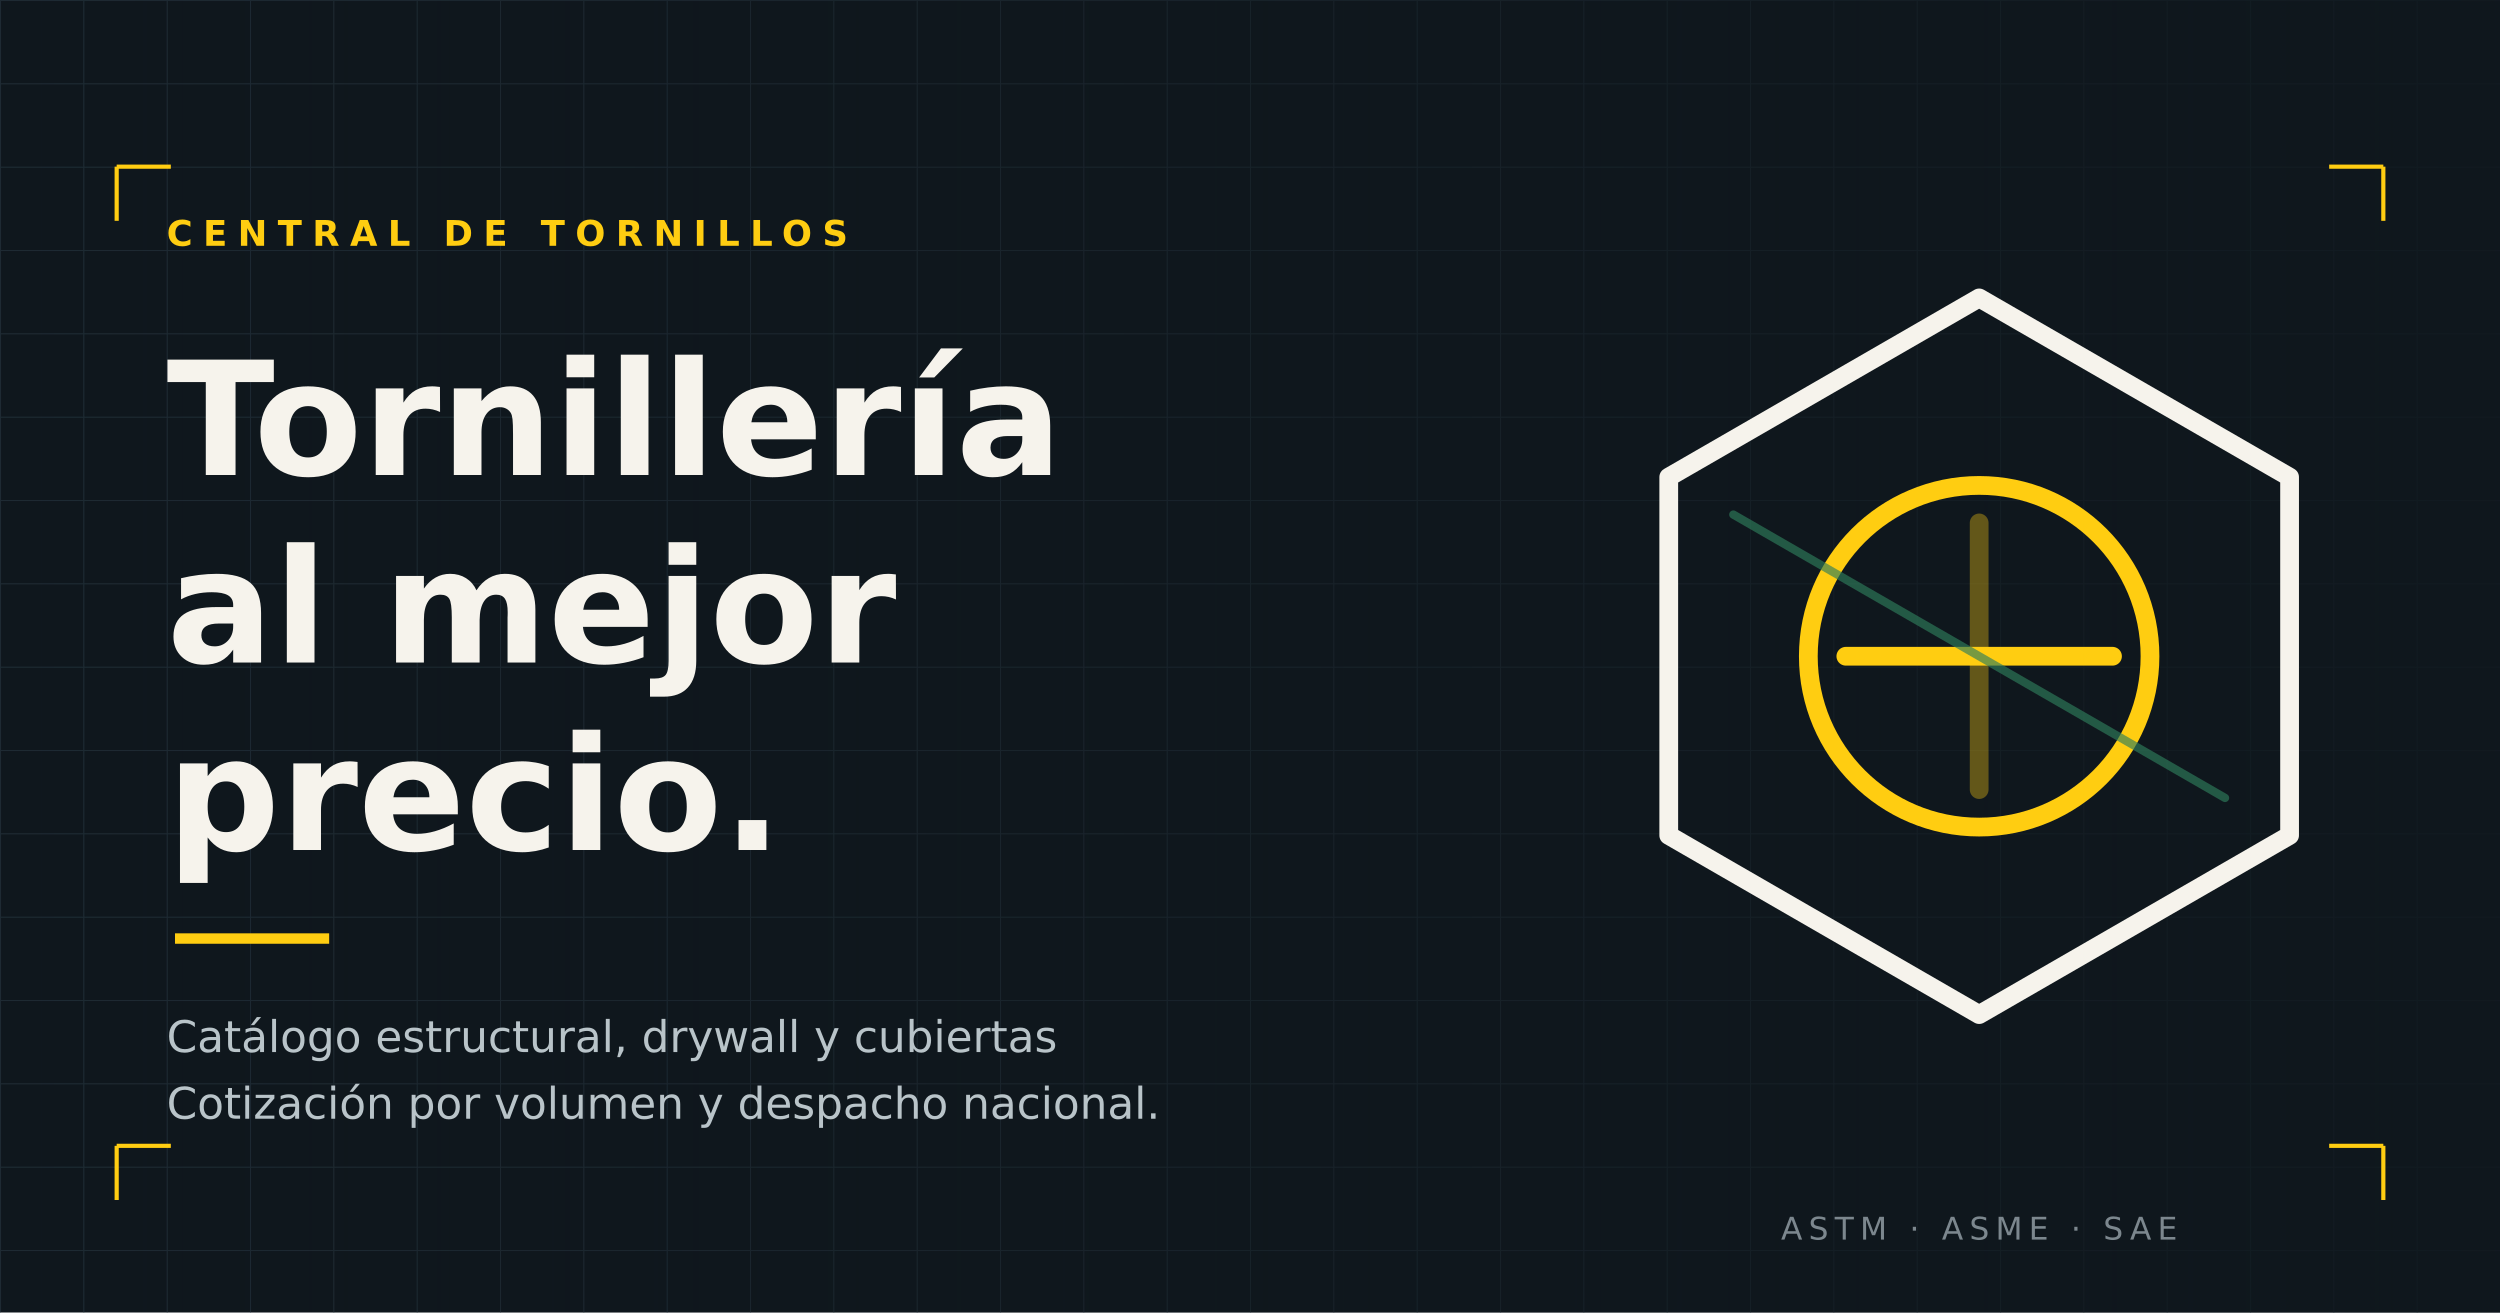
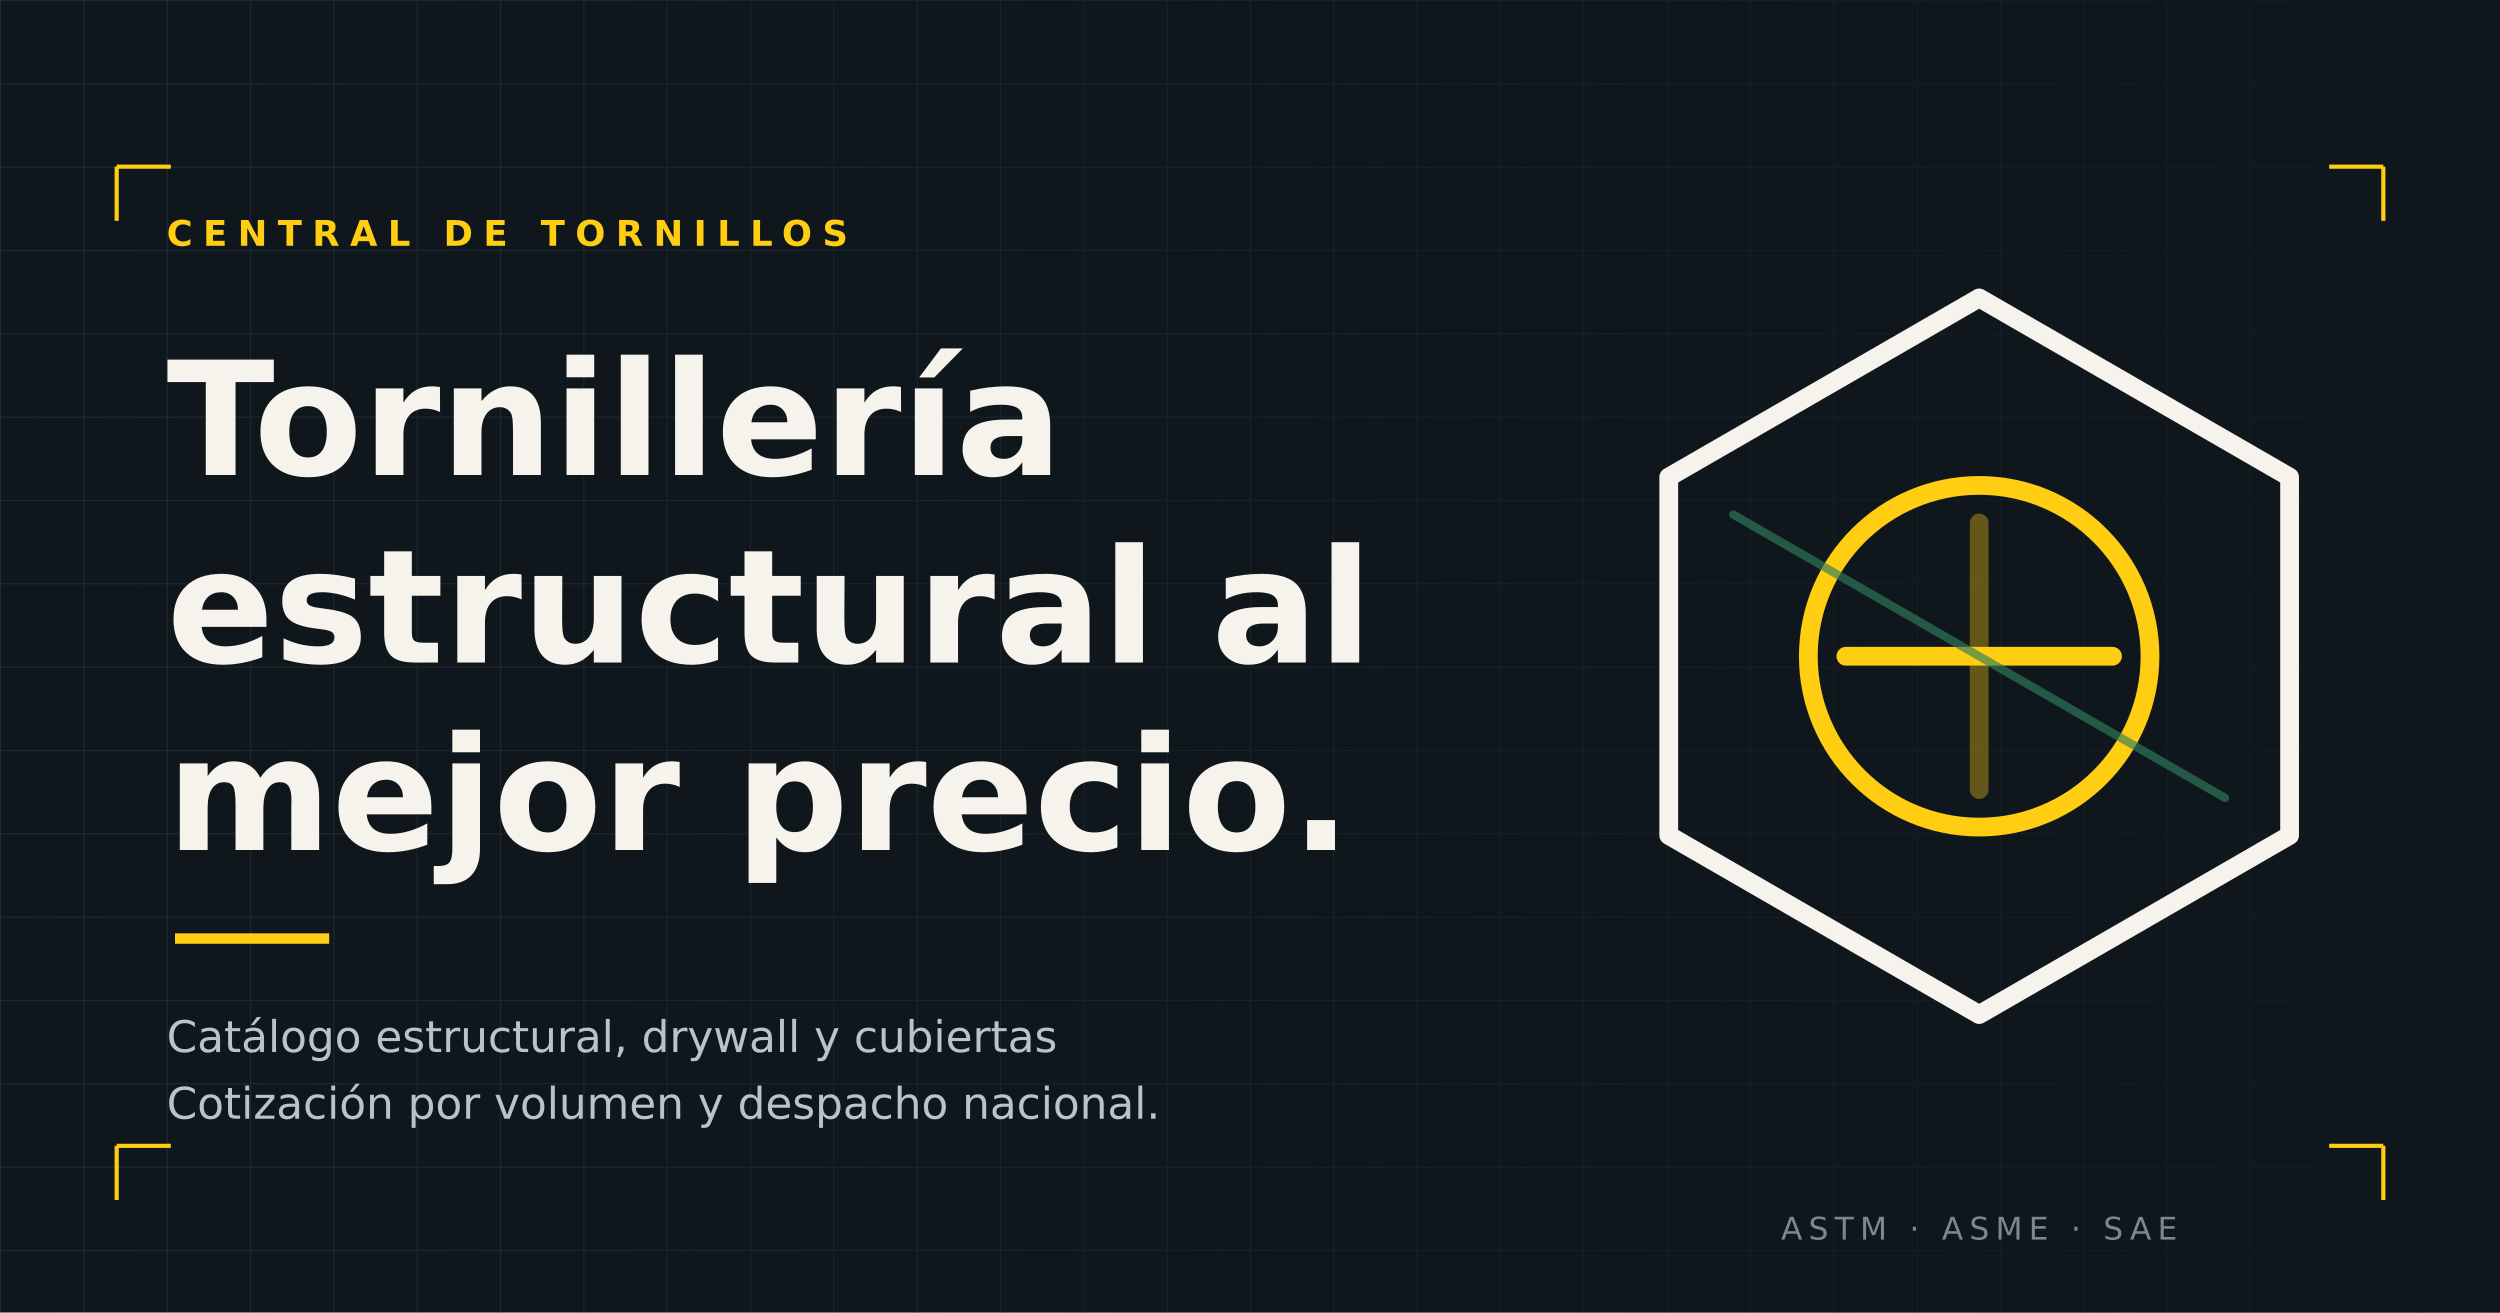
<svg xmlns="http://www.w3.org/2000/svg" width="1200" height="630" viewBox="0 0 1200 630">
  <defs>
    <pattern id="grid" width="40" height="40" patternUnits="userSpaceOnUse">
      <path d="M40 0H0v40" fill="none" stroke="#2A3B45" stroke-width="1" />
    </pattern>
    <linearGradient id="fade" x1="0" y1="0" x2="1" y2="0">
      <stop offset="0" stop-color="#0F171D" stop-opacity="0" />
      <stop offset="1" stop-color="#0F171D" stop-opacity="0.85" />
    </linearGradient>
  </defs>
  <rect width="1200" height="630" fill="#0F171D" />
  <rect width="1200" height="630" fill="url(#grid)" opacity="0.55" />
  <rect width="1200" height="630" fill="url(#fade)" />
  <g stroke="#FFCD11" stroke-width="2">
    <path d="M56 80h26M56 80v26" />
    <path d="M56 550h26M56 576v-26" />
    <path d="M1144 80h-26M1144 80v26" />
    <path d="M1144 550h-26M1144 576v-26" />
  </g>
  <text x="80" y="118" fill="#FFCD11" font-family="DejaVu Sans, sans-serif" font-size="17" font-weight="700" letter-spacing="5">CENTRAL DE TORNILLOS</text>
  <text fill="#F6F3EC" font-family="DejaVu Sans, sans-serif" font-size="76" font-weight="700">
    <tspan x="80" y="228">Tornillería</tspan>
-     <tspan x="80" y="318">al mejor</tspan>
-     <tspan x="80" y="408">precio.</tspan>
+     <tspan x="80" y="318">estructural al</tspan>
+     <tspan x="80" y="408">mejor precio.</tspan>
  </text>
  <rect x="84" y="448" width="74" height="5" fill="#FFCD11" />
  <text fill="#B9C4C9" font-family="DejaVu Sans, sans-serif" font-size="21">
    <tspan x="80" y="505">Catálogo estructural, drywall y cubiertas</tspan>
    <tspan x="80" y="537">Cotización por volumen y despacho nacional.</tspan>
  </text>
  <g transform="translate(950 315)">
    <path d="M0 -172 149 -86v172L0 172-149 86V-86Z" fill="none" stroke="#F6F3EC" stroke-width="9" stroke-linejoin="round" />
    <circle cx="0" cy="0" r="82" fill="none" stroke="#FFCD11" stroke-width="9" />
    <path d="M-64 0H64" stroke="#FFCD11" stroke-width="9" stroke-linecap="round" />
    <path d="M0 -64v128" stroke="#FFCD11" stroke-width="9" stroke-linecap="round" opacity="0.35" />
    <path d="M-118 -68 118 68" stroke="#2E7D5B" stroke-width="4" stroke-linecap="round" opacity="0.65" />
  </g>
  <text x="950" y="595" fill="#7C878E" font-family="DejaVu Sans, sans-serif" font-size="15" text-anchor="middle" letter-spacing="3">ASTM · ASME · SAE</text>
</svg>
